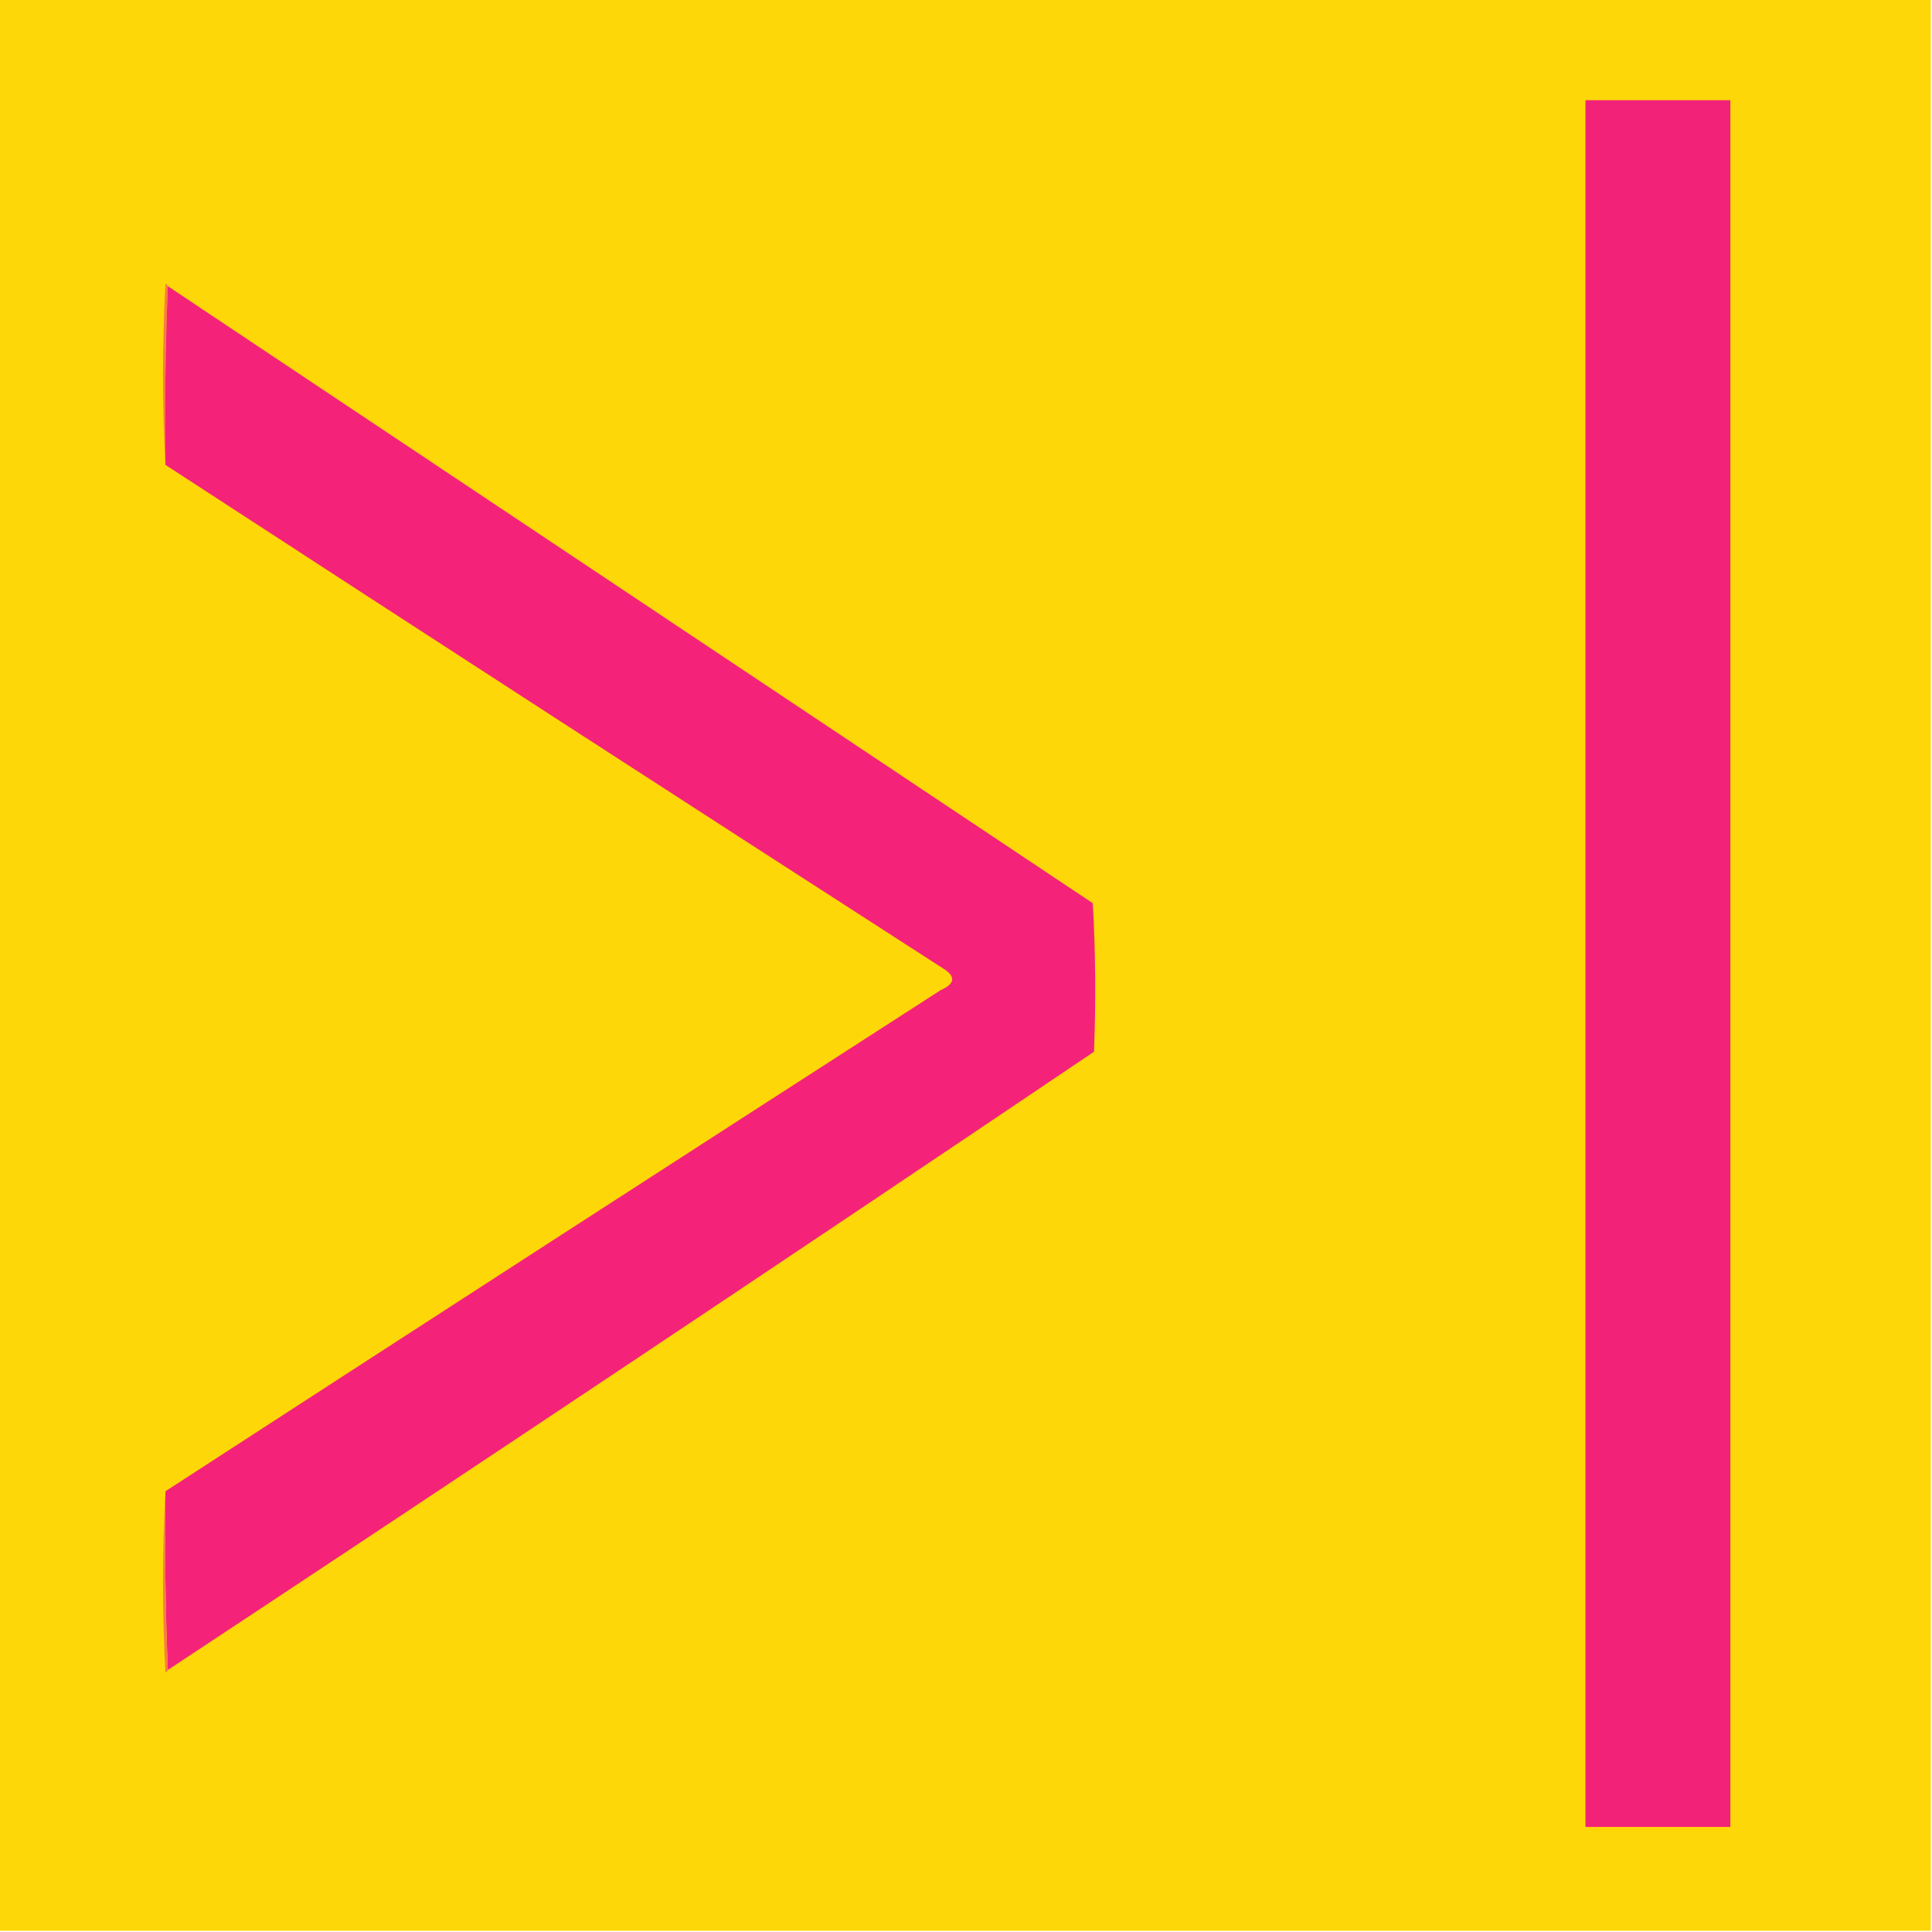
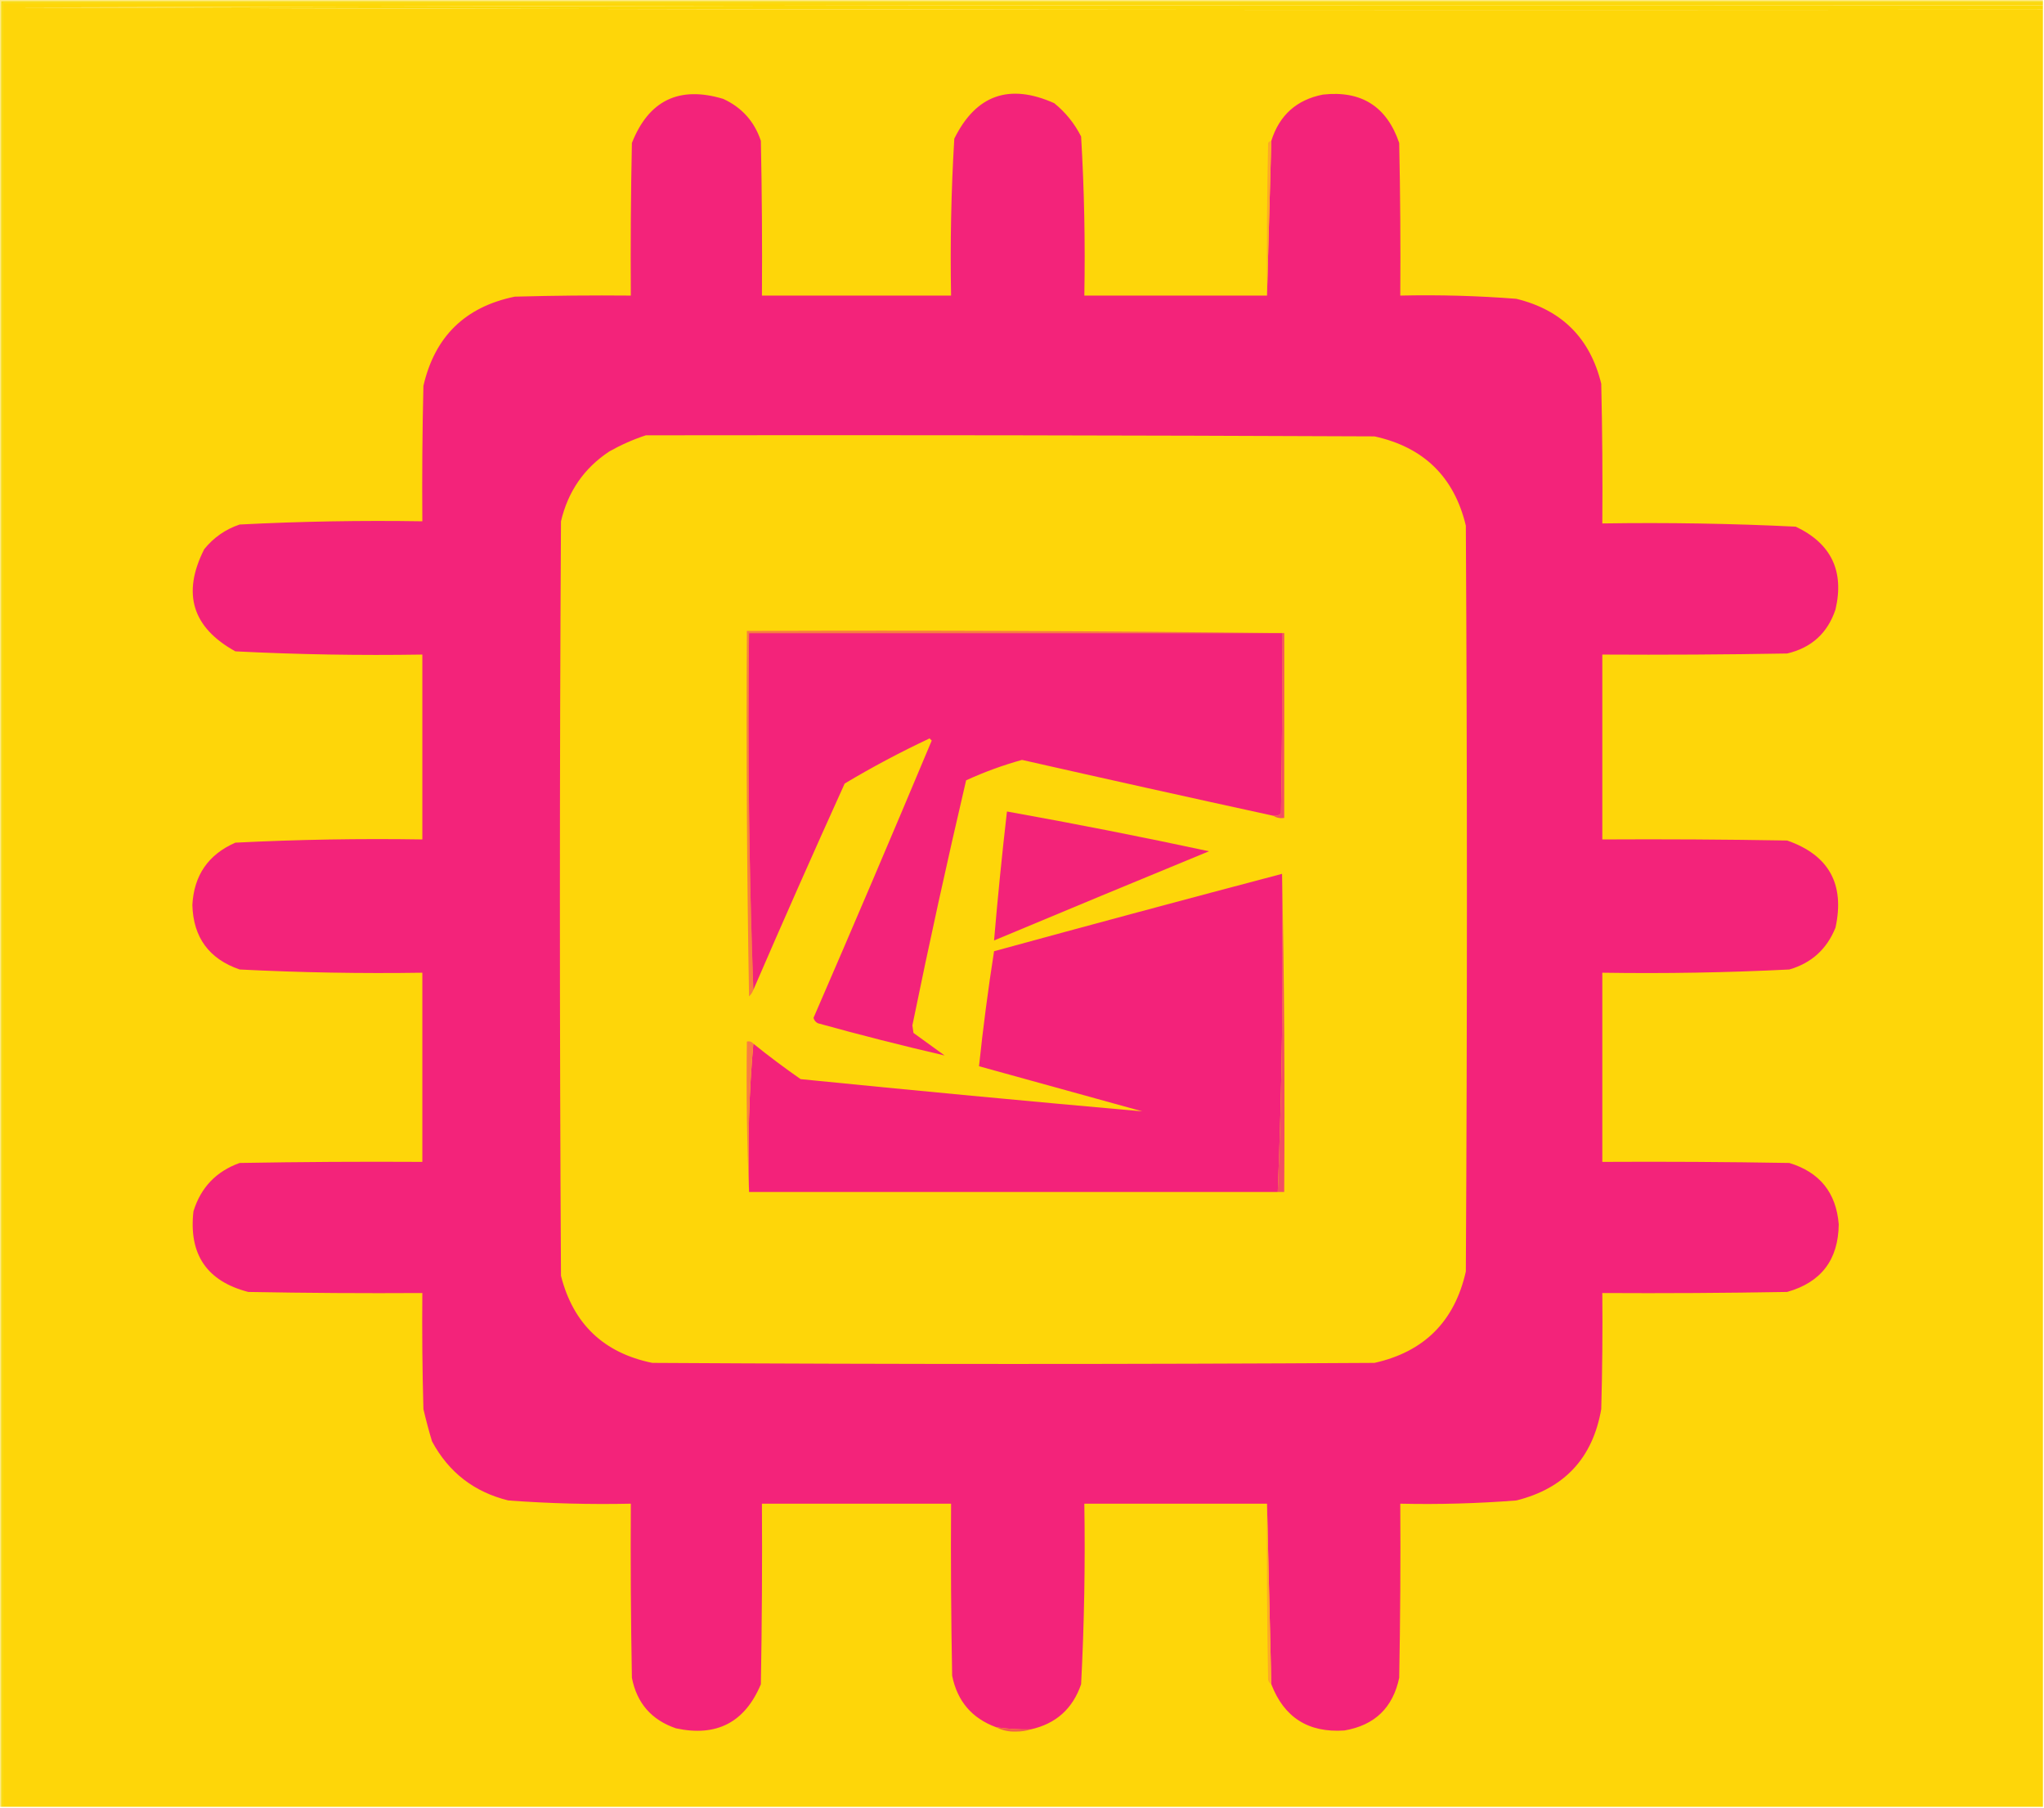
- <svg xmlns="http://www.w3.org/2000/svg" version="1.1" width="800px" height="800px" style="shape-rendering:geometricPrecision; text-rendering:geometricPrecision; image-rendering:optimizeQuality; fill-rule:evenodd; clip-rule:evenodd">
+ <svg xmlns="http://www.w3.org/2000/svg" version="1.1" width="951px" height="841px" style="shape-rendering:geometricPrecision; text-rendering:geometricPrecision; image-rendering:optimizeQuality; fill-rule:evenodd; clip-rule:evenodd">
  <g>
-     <path style="opacity:1" fill="#fed708" d="M -0.5,-0.5 C 266.167,-0.5 532.833,-0.5 799.5,-0.5C 799.5,266.167 799.5,532.833 799.5,799.5C 532.833,799.5 266.167,799.5 -0.5,799.5C -0.5,532.833 -0.5,266.167 -0.5,-0.5 Z" />
+     <path style="opacity:1" fill="#feea83" d="M -0.5,-0.5 C 316.5,-0.5 633.5,-0.5 950.5,-0.5C 950.5,-0.167 950.5,0.167 950.5,0.5C 633.833,0.5 317.167,0.5 0.5,0.5C 0.5,280.5 0.5,560.5 0.5,840.5C 0.167,840.5 -0.167,840.5 -0.5,840.5C -0.5,560.167 -0.5,279.833 -0.5,-0.5 Z" />
  </g>
  <g>
-     <path style="opacity:1" fill="#f32279" d="M 656.5,41.5 C 676.5,41.5 696.5,41.5 716.5,41.5C 716.5,279.833 716.5,518.167 716.5,756.5C 696.5,756.5 676.5,756.5 656.5,756.5C 656.5,518.167 656.5,279.833 656.5,41.5 Z" />
+     <path style="opacity:1" fill="#f8da0f" d="M 950.5,0.5 C 950.5,0.833 950.5,1.167 950.5,1.5C 634.167,1.5 317.833,1.5 1.5,1.5C 1.5,281.167 1.5,560.833 1.5,840.5C 1.167,840.5 0.833,840.5 0.5,840.5C 0.5,560.5 0.5,280.5 0.5,0.5C 317.167,0.5 633.833,0.5 950.5,0.5 Z" />
  </g>
  <g>
-     <path style="opacity:1" fill="#fa7d40" d="M 69.5,118.5 C 68.502,142.994 68.169,167.661 68.5,192.5C 67.171,167.663 67.171,142.663 68.5,117.5C 69.107,117.624 69.44,117.957 69.5,118.5 Z" />
+     <path style="opacity:1" fill="#fcd906" d="M 950.5,2.5 C 950.5,3.167 950.5,3.833 950.5,4.5C 636.166,4.833 321.833,4.5 7.5,3.5C 321.833,2.5 636.166,2.167 950.5,2.5 Z" />
  </g>
  <g>
-     <path style="opacity:1" fill="#f42379" d="M 69.5,118.5 C 197.138,203.656 324.805,288.823 452.5,374C 453.659,394.427 453.826,414.927 453,435.5C 325.557,521.447 197.724,606.781 69.5,691.5C 68.502,667.006 68.169,642.339 68.5,617.5C 175.348,548.163 282.348,478.996 389.5,410C 395.525,407.334 395.859,404.334 390.5,401C 282.932,331.725 175.598,262.225 68.5,192.5C 68.169,167.661 68.502,142.994 69.5,118.5 Z" />
+     <path style="opacity:1" fill="#fed609" d="M 950.5,1.5 C 950.5,1.833 950.5,2.167 950.5,2.5C 636.166,2.167 321.833,2.5 7.5,3.5C 321.833,4.5 636.166,4.833 950.5,4.5C 950.5,283.167 950.5,561.833 950.5,840.5C 634.167,840.5 317.833,840.5 1.5,840.5C 1.5,560.833 1.5,281.167 1.5,1.5C 317.833,1.5 634.167,1.5 950.5,1.5 Z" />
  </g>
  <g>
-     <path style="opacity:1" fill="#f97c41" d="M 68.5,617.5 C 68.169,642.339 68.502,667.006 69.5,691.5C 69.44,692.043 69.107,692.376 68.5,692.5C 67.171,667.337 67.171,642.337 68.5,617.5 Z" />
+     <path style="opacity:1" fill="#f3237a" d="M 589.5,137.5 C 590.186,113.628 590.852,89.628 591.5,65.5C 595.257,53.575 603.257,46.408 615.5,44C 633.384,42.022 645.217,49.522 651,66.5C 651.5,90.164 651.667,113.831 651.5,137.5C 669.537,137.1 687.537,137.6 705.5,139C 726.667,144.167 739.833,157.333 745,178.5C 745.5,200.164 745.667,221.831 745.5,243.5C 775.55,243.031 805.55,243.531 835.5,245C 851.991,252.817 858.158,265.65 854,283.5C 850.329,294.503 842.829,301.337 831.5,304C 802.835,304.5 774.169,304.667 745.5,304.5C 745.5,333.167 745.5,361.833 745.5,390.5C 774.169,390.333 802.835,390.5 831.5,391C 850.889,397.756 858.389,411.256 854,431.5C 849.982,441.52 842.815,448.02 832.5,451C 803.537,452.45 774.537,452.95 745.5,452.5C 745.5,481.833 745.5,511.167 745.5,540.5C 774.502,540.333 803.502,540.5 832.5,541C 846.623,545.289 854.289,554.789 855.5,569.5C 855.328,586.027 847.328,596.527 831.5,601C 802.835,601.5 774.169,601.667 745.5,601.5C 745.667,619.503 745.5,637.503 745,655.5C 741.041,678.268 727.874,692.434 705.5,698C 687.537,699.4 669.537,699.9 651.5,699.5C 651.667,726.502 651.5,753.502 651,780.5C 648.059,794.441 639.559,802.608 625.5,805C 608.785,806.152 597.452,798.985 591.5,783.5C 590.858,755.36 590.191,727.36 589.5,699.5C 561.167,699.5 532.833,699.5 504.5,699.5C 504.957,727.542 504.457,755.542 503,783.5C 499.082,794.92 491.248,801.92 479.5,804.5C 474.13,804.608 468.797,804.275 463.5,803.5C 452.206,799.368 445.373,791.368 443,779.5C 442.5,752.835 442.333,726.169 442.5,699.5C 413.167,699.5 383.833,699.5 354.5,699.5C 354.667,727.502 354.5,755.502 354,783.5C 346.562,801.254 333.396,808.087 314.5,804C 303.147,800.137 296.313,792.303 294,780.5C 293.5,753.502 293.333,726.502 293.5,699.5C 274.463,699.906 255.463,699.406 236.5,698C 220.575,694.071 208.742,684.904 201,670.5C 199.511,665.543 198.178,660.543 197,655.5C 196.5,637.503 196.333,619.503 196.5,601.5C 169.498,601.667 142.498,601.5 115.5,601C 96.24,596.016 87.74,583.516 90,563.5C 93.433,552.401 100.599,544.901 111.5,541C 139.831,540.5 168.165,540.333 196.5,540.5C 196.5,511.167 196.5,481.833 196.5,452.5C 168.137,452.93 139.804,452.43 111.5,451C 97.256,446.086 89.922,436.086 89.5,421C 90.23,407.199 96.896,397.532 109.5,392C 138.458,390.541 167.458,390.041 196.5,390.5C 196.5,361.833 196.5,333.167 196.5,304.5C 167.45,304.967 138.45,304.467 109.5,303C 89.43,291.899 84.597,276.066 95,255.5C 99.399,250.053 104.899,246.22 111.5,244C 139.796,242.551 168.13,242.051 196.5,242.5C 196.333,221.497 196.5,200.497 197,179.5C 202.272,156.562 216.438,142.728 239.5,138C 257.497,137.5 275.497,137.333 293.5,137.5C 293.333,113.831 293.5,90.164 294,66.5C 301.837,46.665 316.004,39.832 336.5,46C 345.151,49.984 350.985,56.484 354,65.5C 354.5,89.498 354.667,113.498 354.5,137.5C 383.833,137.5 413.167,137.5 442.5,137.5C 442.039,113.115 442.539,88.781 444,64.5C 454.059,44.145 469.559,38.645 490.5,48C 495.774,52.274 499.941,57.441 503,63.5C 504.461,88.115 504.961,112.781 504.5,137.5C 532.833,137.5 561.167,137.5 589.5,137.5 Z" />
+   </g>
+   <g>
+     <path style="opacity:1" fill="#fea925" d="M 591.5,65.5 C 590.852,89.628 590.186,113.628 589.5,137.5C 589.333,113.831 589.5,90.164 590,66.5C 590.383,65.944 590.883,65.611 591.5,65.5 Z" />
+   </g>
+   <g>
+     <path style="opacity:1" fill="#fed609" d="M 300.5,202.5 C 413.5,202.333 526.5,202.5 639.5,203C 662.399,208.02 676.566,221.853 682,244.5C 682.667,360.167 682.667,475.833 682,591.5C 676.782,614.679 662.616,628.846 639.5,634C 527.5,634.667 415.5,634.667 303.5,634C 280.884,629.384 266.717,615.884 261,593.5C 260.333,476.5 260.333,359.5 261,242.5C 264.277,228.586 271.777,217.753 283.5,210C 289.032,206.894 294.699,204.394 300.5,202.5 Z" />
+   </g>
+   <g>
+     <path style="opacity:1" fill="#f87e3f" d="M 597.5,294.5 C 597.167,294.5 596.833,294.5 596.5,294.5C 513.833,294.5 431.167,294.5 348.5,294.5C 347.837,350.177 348.504,405.51 350.5,460.5C 350.092,461.643 349.425,462.643 348.5,463.5C 347.5,406.837 347.167,350.171 347.5,293.5C 431.002,293.167 514.335,293.501 597.5,294.5 Z" />
+   </g>
+   <g>
+     <path style="opacity:1" fill="#f3237a" d="M 596.5,294.5 C 596.667,322.502 596.5,350.502 596,378.5C 594.989,379.337 593.822,379.67 592.5,379.5C 553.492,370.999 514.492,362.332 475.5,353.5C 466.575,355.975 457.908,359.142 449.5,363C 440.634,400.856 432.3,438.856 424.5,477C 424.667,478.167 424.833,479.333 425,480.5C 429.833,484 434.667,487.5 439.5,491C 419.829,486.451 400.163,481.451 380.5,476C 379.484,475.481 378.818,474.647 378.5,473.5C 397.077,430.671 415.41,387.671 433.5,344.5C 433.167,344.167 432.833,343.833 432.5,343.5C 418.905,349.878 405.739,356.878 393,364.5C 378.524,396.444 364.357,428.444 350.5,460.5C 348.504,405.51 347.837,350.177 348.5,294.5C 431.167,294.5 513.833,294.5 596.5,294.5 Z" />
+   </g>
+   <g>
+     <path style="opacity:1" fill="#f44f62" d="M 596.5,294.5 C 596.833,294.5 597.167,294.5 597.5,294.5C 597.5,323.167 597.5,351.833 597.5,380.5C 595.585,380.784 593.919,380.451 592.5,379.5C 593.822,379.67 594.989,379.337 596,378.5C 596.5,350.502 596.667,322.502 596.5,294.5 Z" />
+   </g>
+   <g>
+     <path style="opacity:1" fill="#f32379" d="M 468.5,377.5 C 499.951,383.13 531.284,389.297 562.5,396C 529.124,409.736 495.791,423.57 462.5,437.5C 464.2,417.469 466.2,397.469 468.5,377.5 Z" />
+   </g>
+   <g>
+     <path style="opacity:1" fill="#f3227a" d="M 596.5,406.5 C 597.146,455.983 596.48,505.316 594.5,554.5C 512.5,554.5 430.5,554.5 348.5,554.5C 347.844,531.142 348.51,508.142 350.5,485.5C 357.586,491.223 364.92,496.723 372.5,502C 425.503,507.307 478.503,512.307 531.5,517C 506.185,510.004 480.852,503.004 455.5,496C 457.38,478.13 459.713,460.296 462.5,442.5C 507.116,430.295 551.782,418.295 596.5,406.5 Z" />
+   </g>
+   <g>
+     <path style="opacity:1" fill="#f44e62" d="M 596.5,406.5 C 597.499,455.664 597.832,504.997 597.5,554.5C 596.5,554.5 595.5,554.5 594.5,554.5C 596.48,505.316 597.146,455.983 596.5,406.5 Z" />
+   </g>
+   <g>
+     <path style="opacity:1" fill="#f97f40" d="M 350.5,485.5 C 348.51,508.142 347.844,531.142 348.5,554.5C 347.502,531.339 347.169,508.006 347.5,484.5C 348.791,484.263 349.791,484.596 350.5,485.5 Z" />
+   </g>
+   <g>
+     <path style="opacity:1" fill="#fea925" d="M 589.5,699.5 C 590.191,727.36 590.858,755.36 591.5,783.5C 590.778,783.082 590.278,782.416 590,781.5C 589.5,754.169 589.333,726.835 589.5,699.5 Z" />
+   </g>
+   <g>
+     <path style="opacity:1" fill="#f1604b" d="M 463.5,803.5 C 468.797,804.275 474.13,804.608 479.5,804.5C 477.527,805.163 475.361,805.496 473,805.5C 469.523,805.672 466.356,805.006 463.5,803.5 Z" />
  </g>
</svg>
